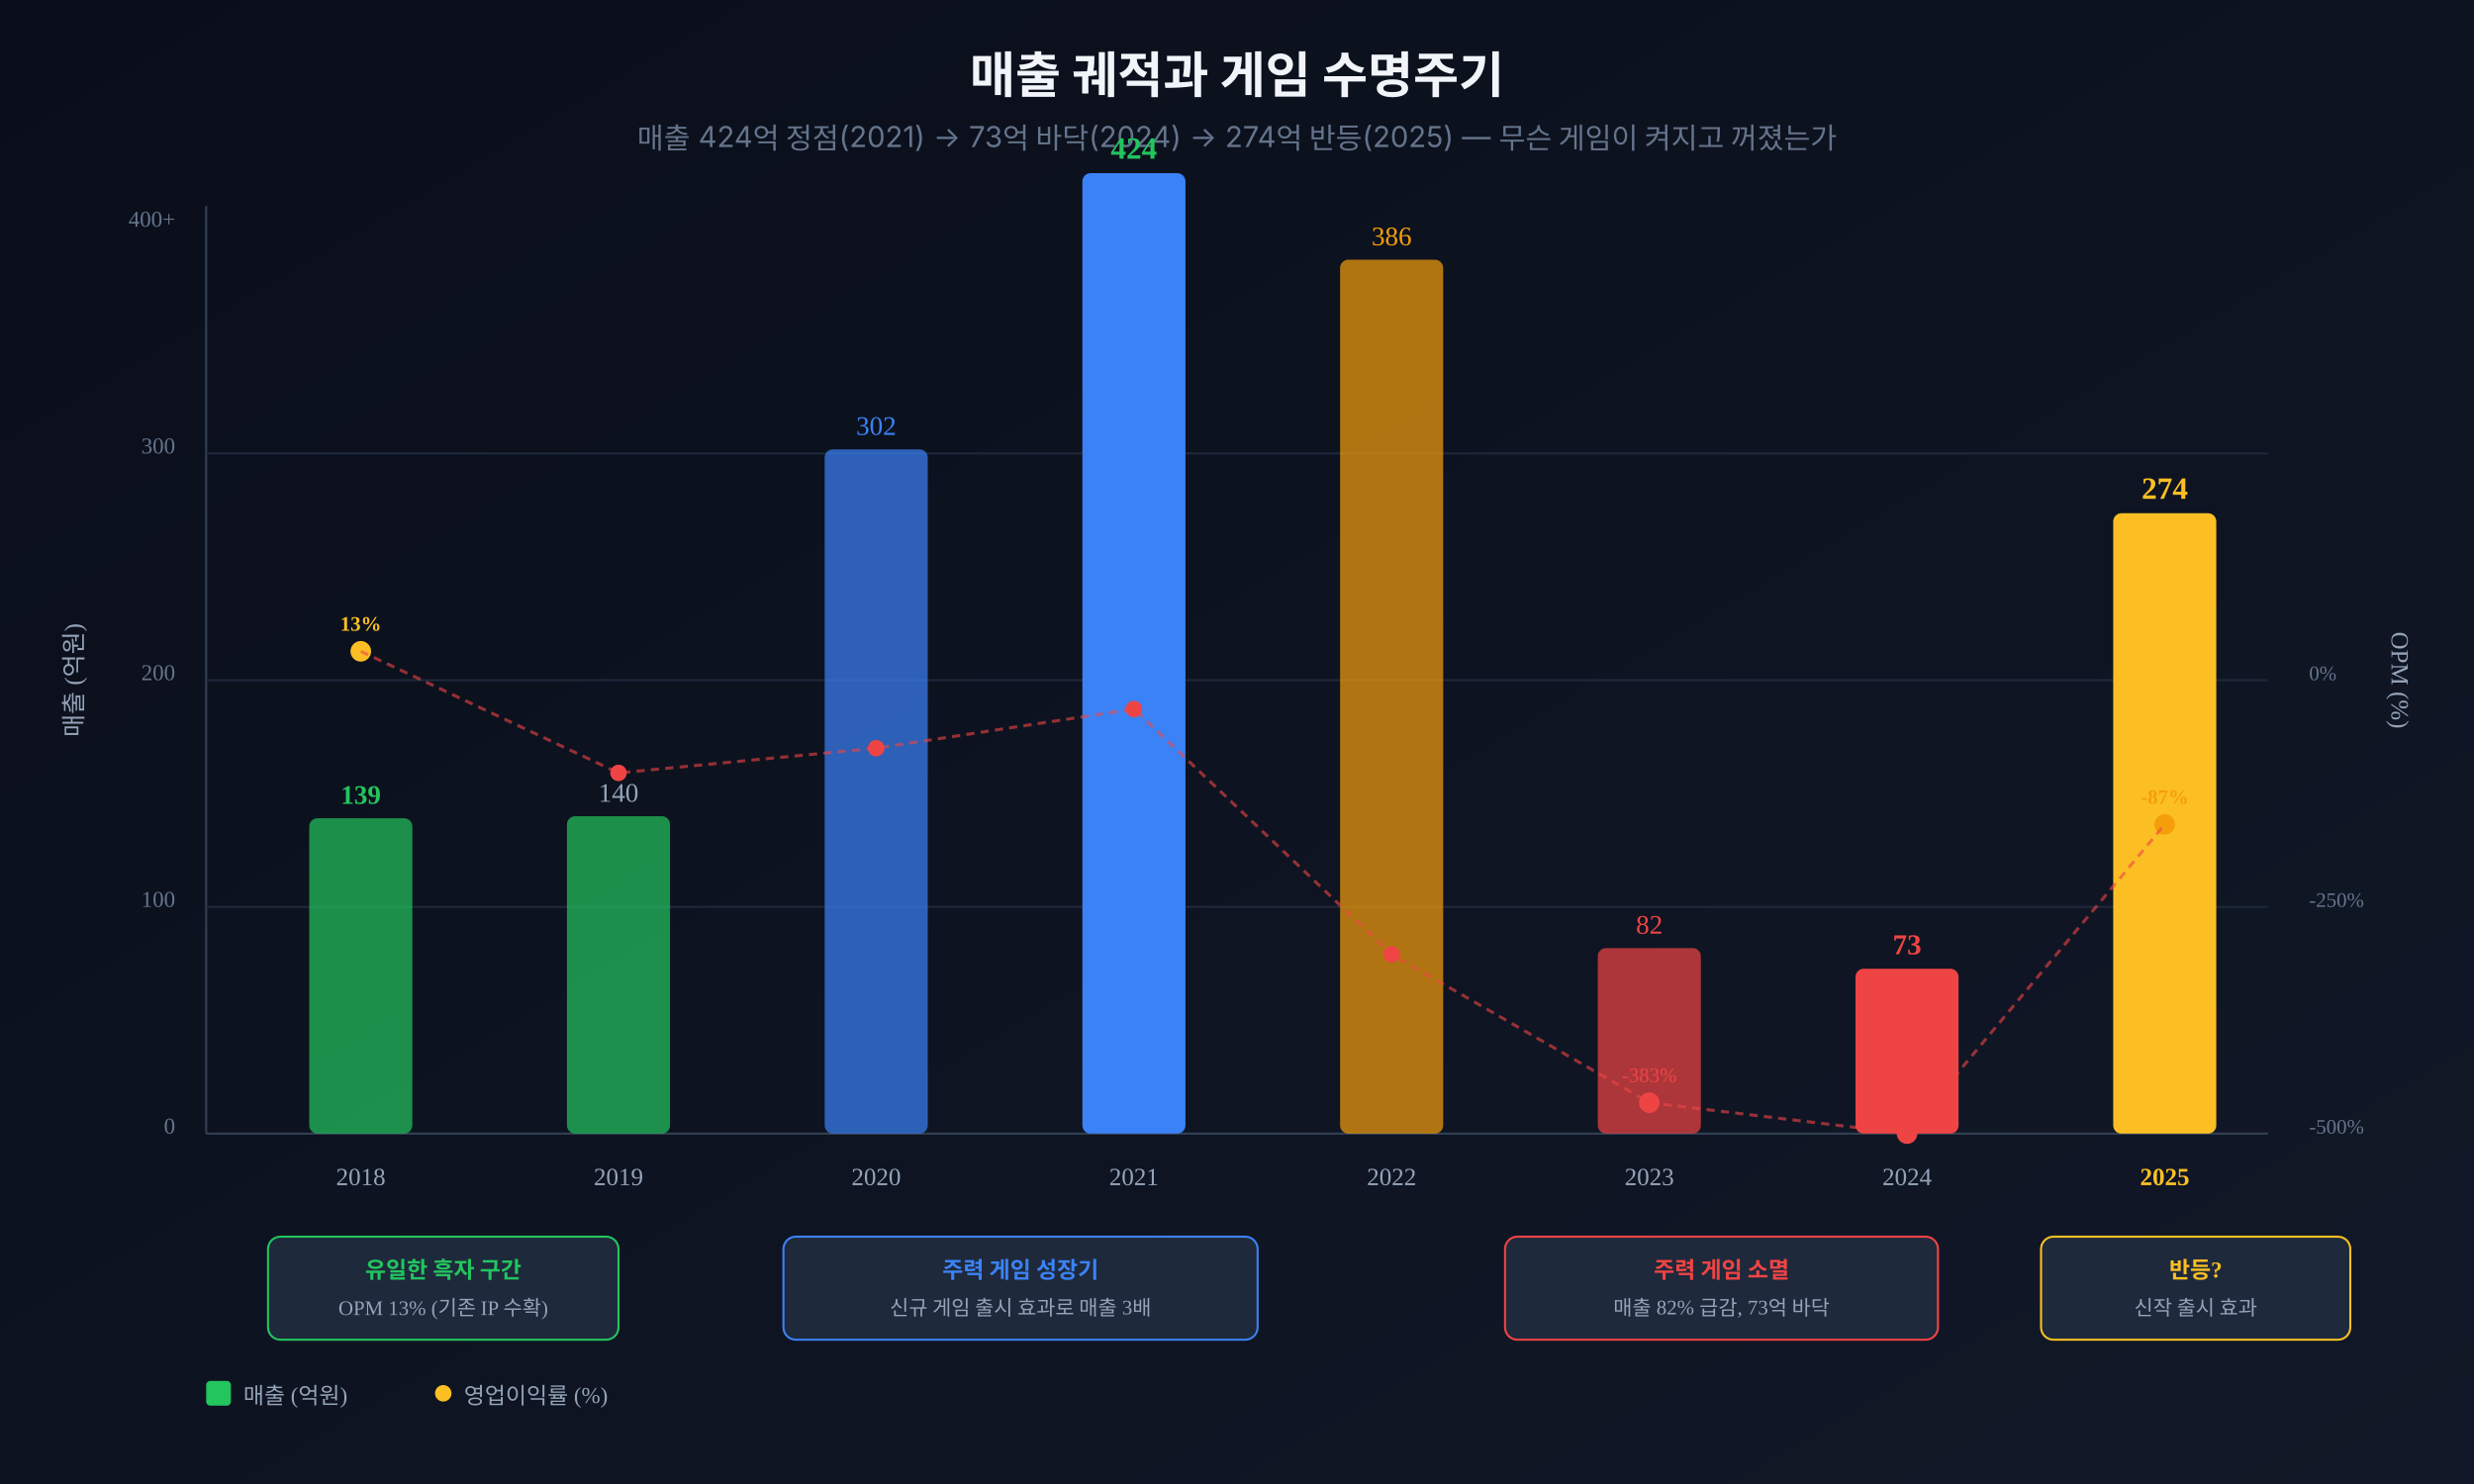
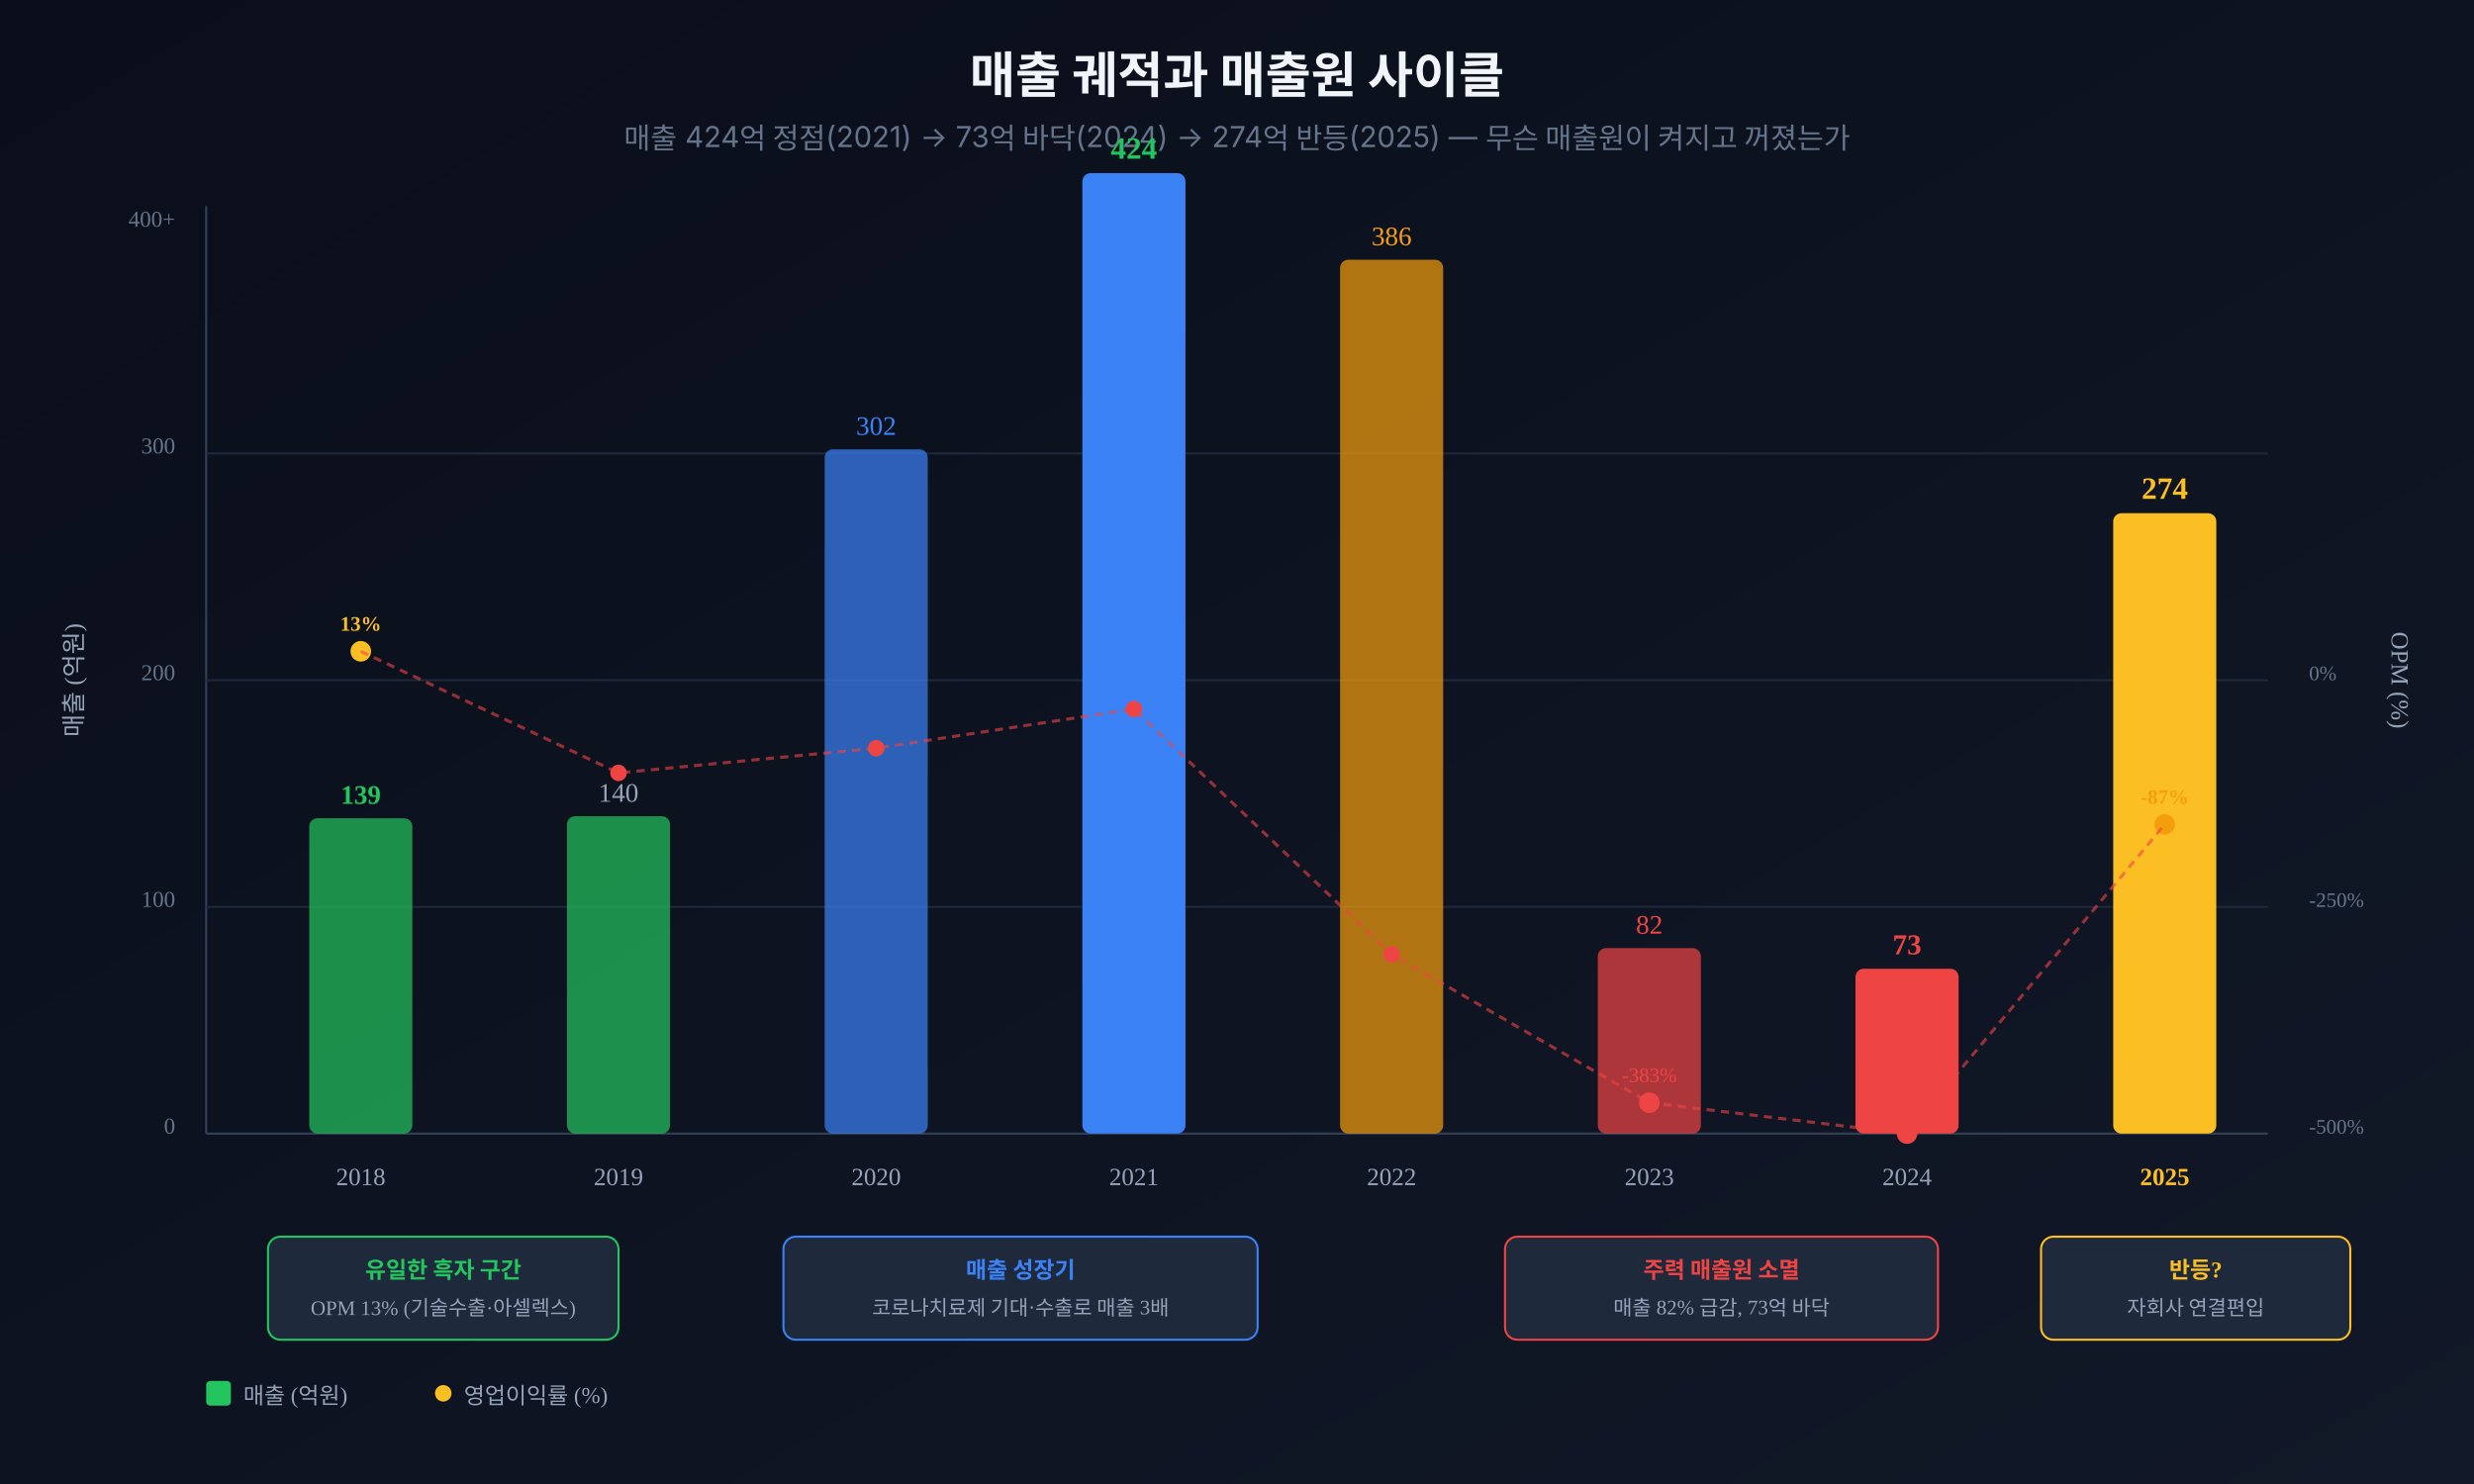
<svg xmlns="http://www.w3.org/2000/svg" viewBox="0 0 1200 720">
  <defs>
    <linearGradient id="bg2" x1="0" y1="0" x2="1" y2="1">
      <stop offset="0%" stop-color="#0a0e1a" />
      <stop offset="100%" stop-color="#111827" />
    </linearGradient>
  </defs>
  <rect width="1200" height="720" fill="url(#bg2)" />
-   <text x="600" y="45" text-anchor="middle" font-family="-apple-system, 'Segoe UI', sans-serif" font-size="24" font-weight="700" fill="#f1f5f9">매출 궤적과 게임 수명주기</text>
-   <text x="600" y="72" text-anchor="middle" font-family="-apple-system, 'Segoe UI', sans-serif" font-size="14" fill="#64748b">매출 424억 정점(2021) → 73억 바닥(2024) → 274억 반등(2025) — 무슨 게임이 켜지고 꺼졌는가</text>
+   <text x="600" y="45" text-anchor="middle" font-family="-apple-system, 'Segoe UI', sans-serif" font-size="24" font-weight="700" fill="#f1f5f9">매출 궤적과 매출원 사이클</text>
+   <text x="600" y="72" text-anchor="middle" font-family="-apple-system, 'Segoe UI', sans-serif" font-size="14" fill="#64748b">매출 424억 정점(2021) → 73억 바닥(2024) → 274억 반등(2025) — 무슨 매출원이 켜지고 꺼졌는가</text>
  <line x1="100" y1="550" x2="1100" y2="550" stroke="#334155" stroke-width="1" />
  <line x1="100" y1="100" x2="100" y2="550" stroke="#334155" stroke-width="1" />
  <text x="85" y="550" text-anchor="end" font-size="11" fill="#64748b">0</text>
  <text x="85" y="440" text-anchor="end" font-size="11" fill="#64748b">100</text>
  <text x="85" y="330" text-anchor="end" font-size="11" fill="#64748b">200</text>
  <text x="85" y="220" text-anchor="end" font-size="11" fill="#64748b">300</text>
  <text x="85" y="110" text-anchor="end" font-size="11" fill="#64748b">400+</text>
  <text x="40" y="330" text-anchor="middle" font-size="12" fill="#94a3b8" transform="rotate(-90,40,330)">매출 (억원)</text>
  <line x1="100" y1="440" x2="1100" y2="440" stroke="#1e293b" stroke-width="1" />
  <line x1="100" y1="330" x2="1100" y2="330" stroke="#1e293b" stroke-width="1" />
  <line x1="100" y1="220" x2="1100" y2="220" stroke="#1e293b" stroke-width="1" />
  <text x="175" y="575" text-anchor="middle" font-size="12" fill="#94a3b8">2018</text>
  <text x="300" y="575" text-anchor="middle" font-size="12" fill="#94a3b8">2019</text>
  <text x="425" y="575" text-anchor="middle" font-size="12" fill="#94a3b8">2020</text>
  <text x="550" y="575" text-anchor="middle" font-size="12" fill="#94a3b8">2021</text>
  <text x="675" y="575" text-anchor="middle" font-size="12" fill="#94a3b8">2022</text>
  <text x="800" y="575" text-anchor="middle" font-size="12" fill="#94a3b8">2023</text>
  <text x="925" y="575" text-anchor="middle" font-size="12" fill="#94a3b8">2024</text>
  <text x="1050" y="575" text-anchor="middle" font-size="12" font-weight="700" fill="#fbbf24">2025</text>
  <rect x="150" y="397" width="50" height="153" rx="4" fill="#22c55e" opacity="0.7" />
  <text x="175" y="390" text-anchor="middle" font-size="13" font-weight="700" fill="#22c55e">139</text>
  <rect x="275" y="396" width="50" height="154" rx="4" fill="#22c55e" opacity="0.7" />
  <text x="300" y="389" text-anchor="middle" font-size="13" fill="#94a3b8">140</text>
  <rect x="400" y="218" width="50" height="332" rx="4" fill="#3b82f6" opacity="0.7" />
  <text x="425" y="211" text-anchor="middle" font-size="13" fill="#3b82f6">302</text>
  <rect x="525" y="084" width="50" height="466" rx="4" fill="#3b82f6" />
  <text x="550" y="077" text-anchor="middle" font-size="15" font-weight="700" fill="#22c55e">424</text>
  <rect x="650" y="126" width="50" height="424" rx="4" fill="#f59e0b" opacity="0.7" />
  <text x="675" y="119" text-anchor="middle" font-size="13" fill="#f59e0b">386</text>
  <rect x="775" y="460" width="50" height="90" rx="4" fill="#ef4444" opacity="0.7" />
  <text x="800" y="453" text-anchor="middle" font-size="13" fill="#ef4444">82</text>
  <rect x="900" y="470" width="50" height="80" rx="4" fill="#ef4444" />
  <text x="925" y="463" text-anchor="middle" font-size="14" font-weight="700" fill="#ef4444">73</text>
  <rect x="1025" y="249" width="50" height="301" rx="4" fill="#fbbf24" />
  <text x="1050" y="242" text-anchor="middle" font-size="15" font-weight="700" fill="#fbbf24">274</text>
  <rect x="130" y="600" width="170" height="50" rx="6" fill="#1e293b" stroke="#22c55e" stroke-width="1" />
  <text x="215" y="620" text-anchor="middle" font-size="11" font-weight="700" fill="#22c55e">유일한 흑자 구간</text>
-   <text x="215" y="638" text-anchor="middle" font-size="10" fill="#94a3b8">OPM 13% (기존 IP 수확)</text>
+   <text x="215" y="638" text-anchor="middle" font-size="10" fill="#94a3b8">OPM 13% (기술수출·아셀렉스)</text>
  <rect x="380" y="600" width="230" height="50" rx="6" fill="#1e293b" stroke="#3b82f6" stroke-width="1" />
-   <text x="495" y="620" text-anchor="middle" font-size="11" font-weight="700" fill="#3b82f6">주력 게임 성장기</text>
-   <text x="495" y="638" text-anchor="middle" font-size="10" fill="#94a3b8">신규 게임 출시 효과로 매출 3배</text>
+   <text x="495" y="620" text-anchor="middle" font-size="11" font-weight="700" fill="#3b82f6">매출 성장기</text>
+   <text x="495" y="638" text-anchor="middle" font-size="10" fill="#94a3b8">코로나치료제 기대·수출로 매출 3배</text>
  <rect x="730" y="600" width="210" height="50" rx="6" fill="#1e293b" stroke="#ef4444" stroke-width="1" />
-   <text x="835" y="620" text-anchor="middle" font-size="11" font-weight="700" fill="#ef4444">주력 게임 소멸</text>
+   <text x="835" y="620" text-anchor="middle" font-size="11" font-weight="700" fill="#ef4444">주력 매출원 소멸</text>
  <text x="835" y="638" text-anchor="middle" font-size="10" fill="#94a3b8">매출 82% 급감, 73억 바닥</text>
  <rect x="990" y="600" width="150" height="50" rx="6" fill="#1e293b" stroke="#fbbf24" stroke-width="1" />
  <text x="1065" y="620" text-anchor="middle" font-size="11" font-weight="700" fill="#fbbf24">반등?</text>
-   <text x="1065" y="638" text-anchor="middle" font-size="10" fill="#94a3b8">신작 출시 효과</text>
+   <text x="1065" y="638" text-anchor="middle" font-size="10" fill="#94a3b8">자회사 연결편입</text>
  <text x="1160" y="330" text-anchor="middle" font-size="12" fill="#94a3b8" transform="rotate(90,1160,330)">OPM (%)</text>
  <text x="1120" y="550" text-anchor="start" font-size="10" fill="#64748b">-500%</text>
  <text x="1120" y="440" text-anchor="start" font-size="10" fill="#64748b">-250%</text>
  <text x="1120" y="330" text-anchor="start" font-size="10" fill="#64748b">0%</text>
  <circle cx="175" cy="316" r="5" fill="#fbbf24" />
  <text x="175" y="306" text-anchor="middle" font-size="10" font-weight="700" fill="#fbbf24">13%</text>
  <circle cx="300" cy="375" r="4" fill="#ef4444" />
  <circle cx="425" cy="363" r="4" fill="#ef4444" />
  <circle cx="550" cy="344" r="4" fill="#ef4444" />
  <circle cx="675" cy="463" r="4" fill="#ef4444" />
  <circle cx="800" cy="535" r="5" fill="#ef4444" />
  <text x="800" y="525" text-anchor="middle" font-size="10" fill="#ef4444">-383%</text>
  <circle cx="925" cy="550" r="5" fill="#ef4444" />
  <text x="925" y="540" text-anchor="middle" font-size="10" font-weight="700" fill="#ef4444">-535%</text>
  <circle cx="1050" cy="400" r="5" fill="#f59e0b" />
  <text x="1050" y="390" text-anchor="middle" font-size="10" font-weight="700" fill="#f59e0b">-87%</text>
  <polyline points="175,316 300,375 425,363 550,344 675,463 800,535 925,550 1050,400" fill="none" stroke="#ef4444" stroke-width="1.5" stroke-dasharray="4,3" opacity="0.6" />
  <rect x="100" y="670" width="12" height="12" rx="2" fill="#22c55e" />
  <text x="118" y="681" font-size="11" fill="#94a3b8">매출 (억원)</text>
  <circle cx="215" cy="676" r="4" fill="#fbbf24" />
  <text x="225" y="681" font-size="11" fill="#94a3b8">영업이익률 (%)</text>
</svg>
